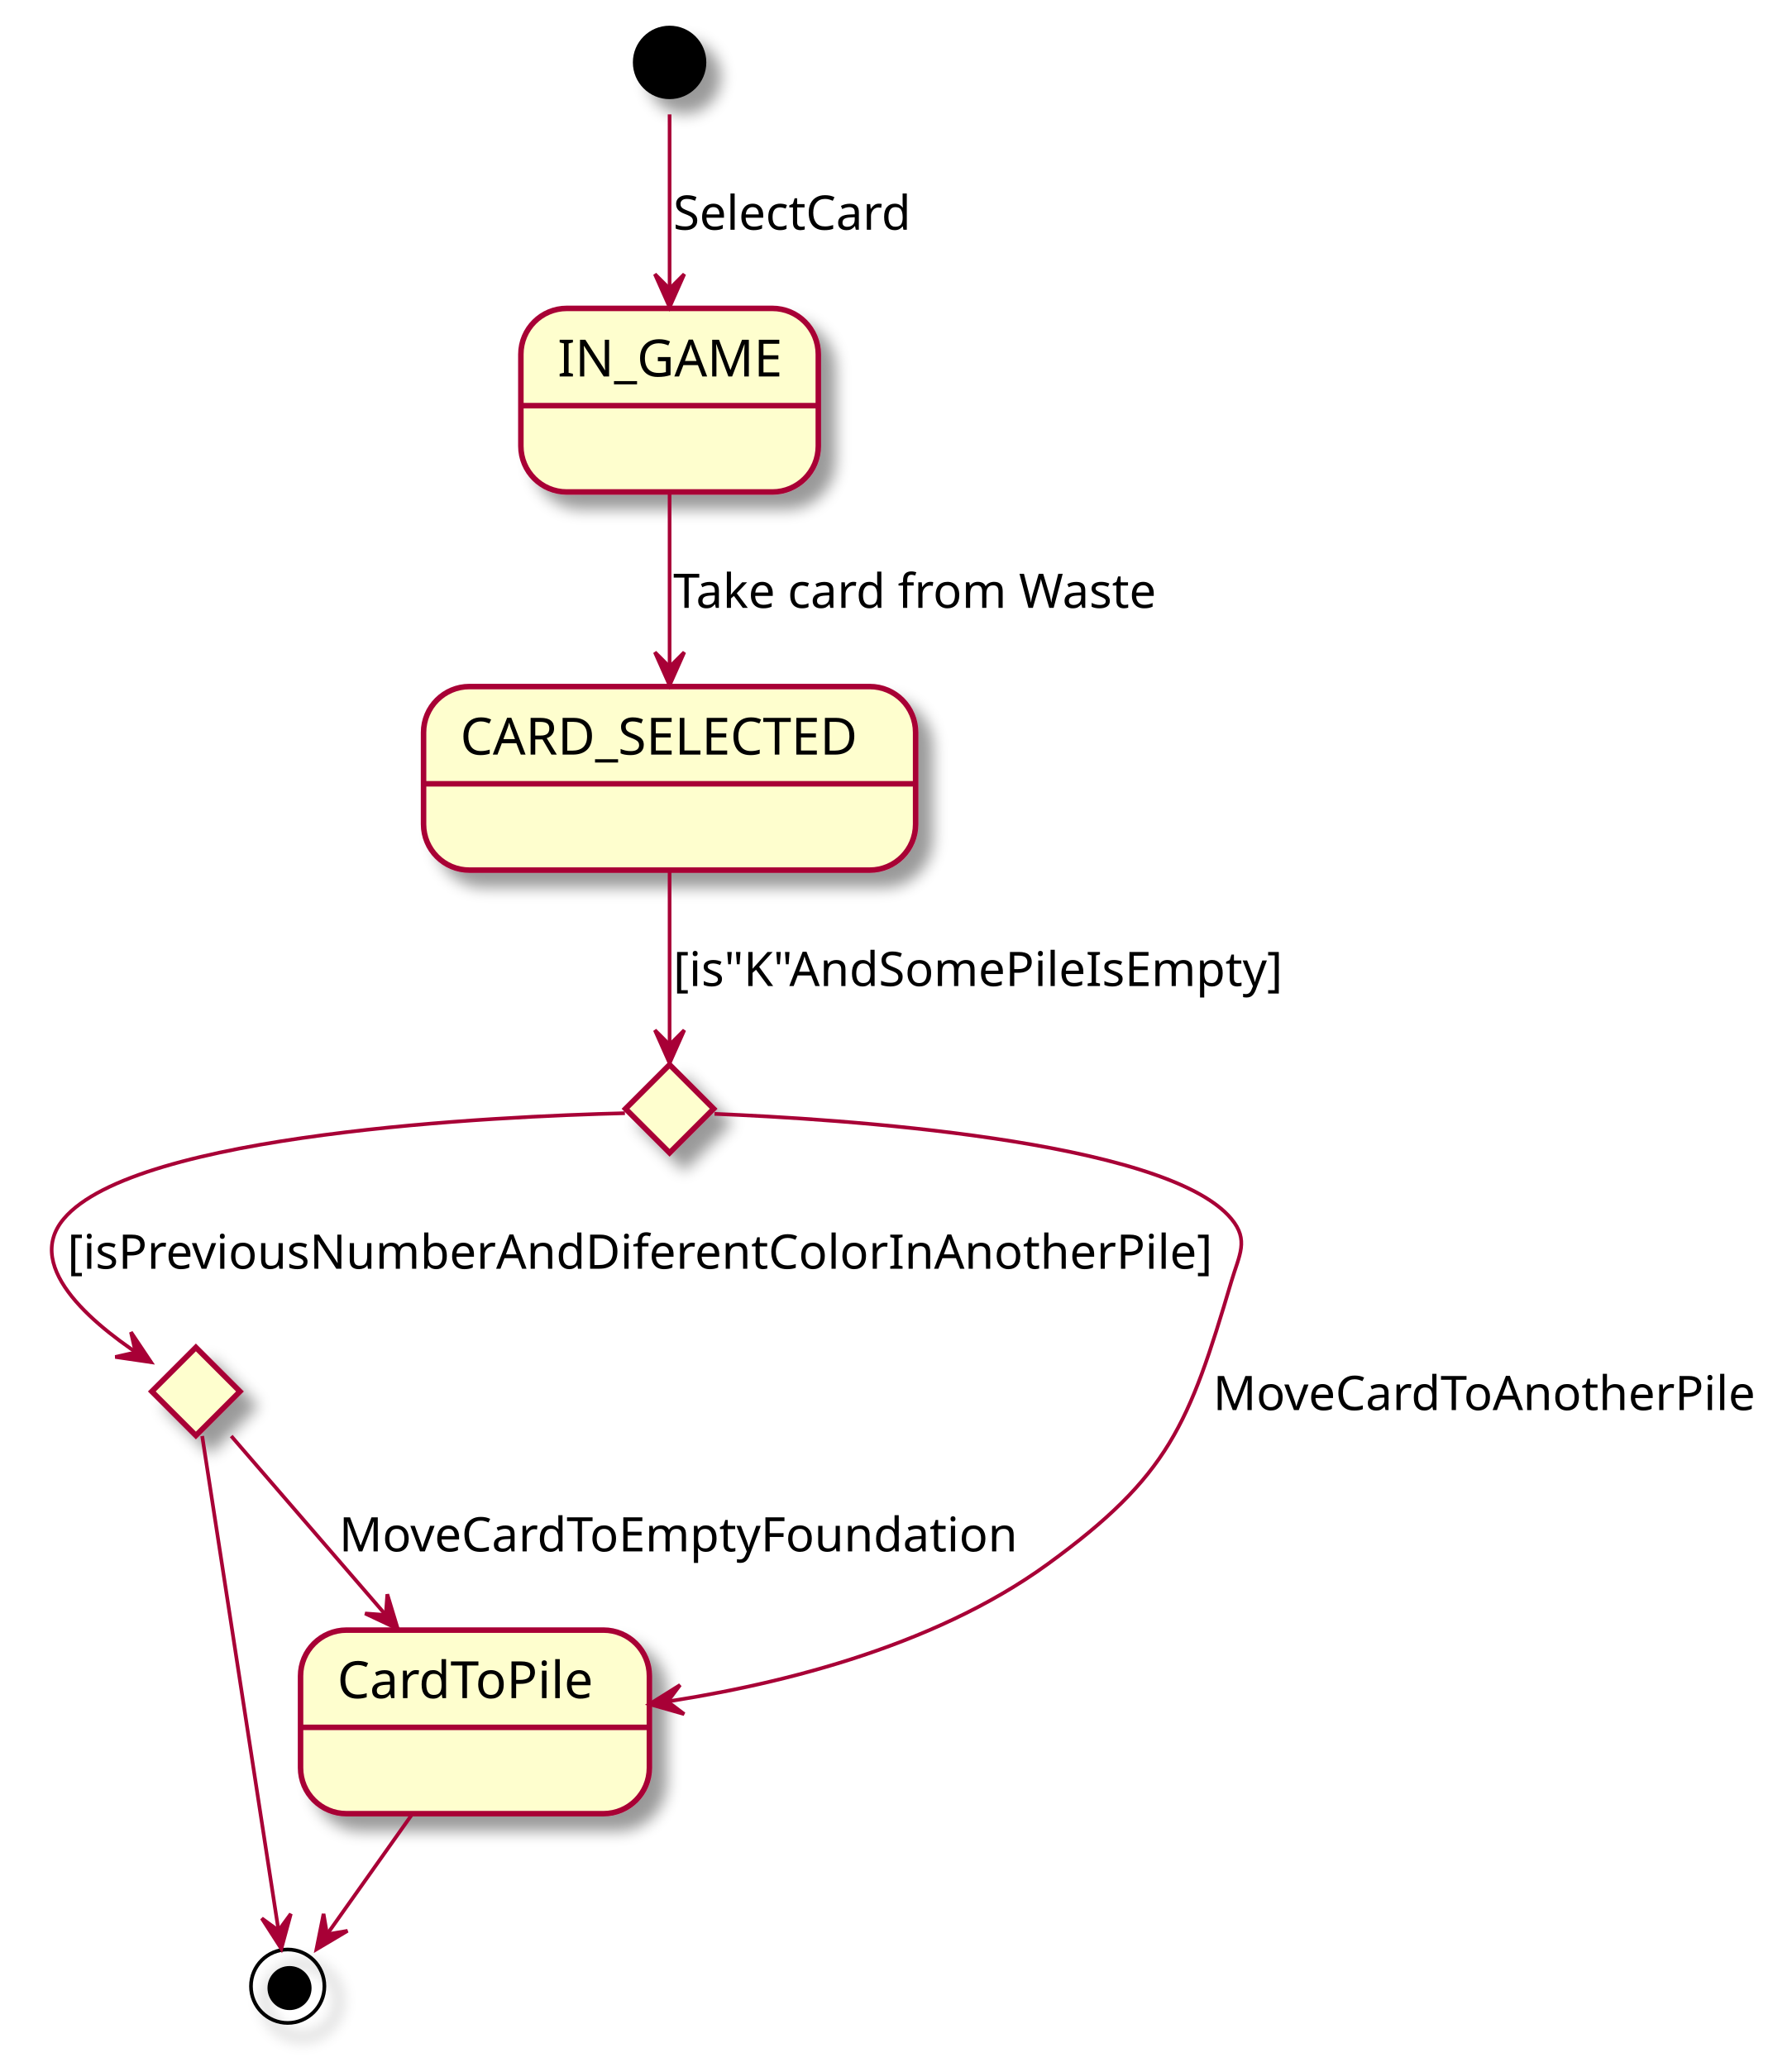
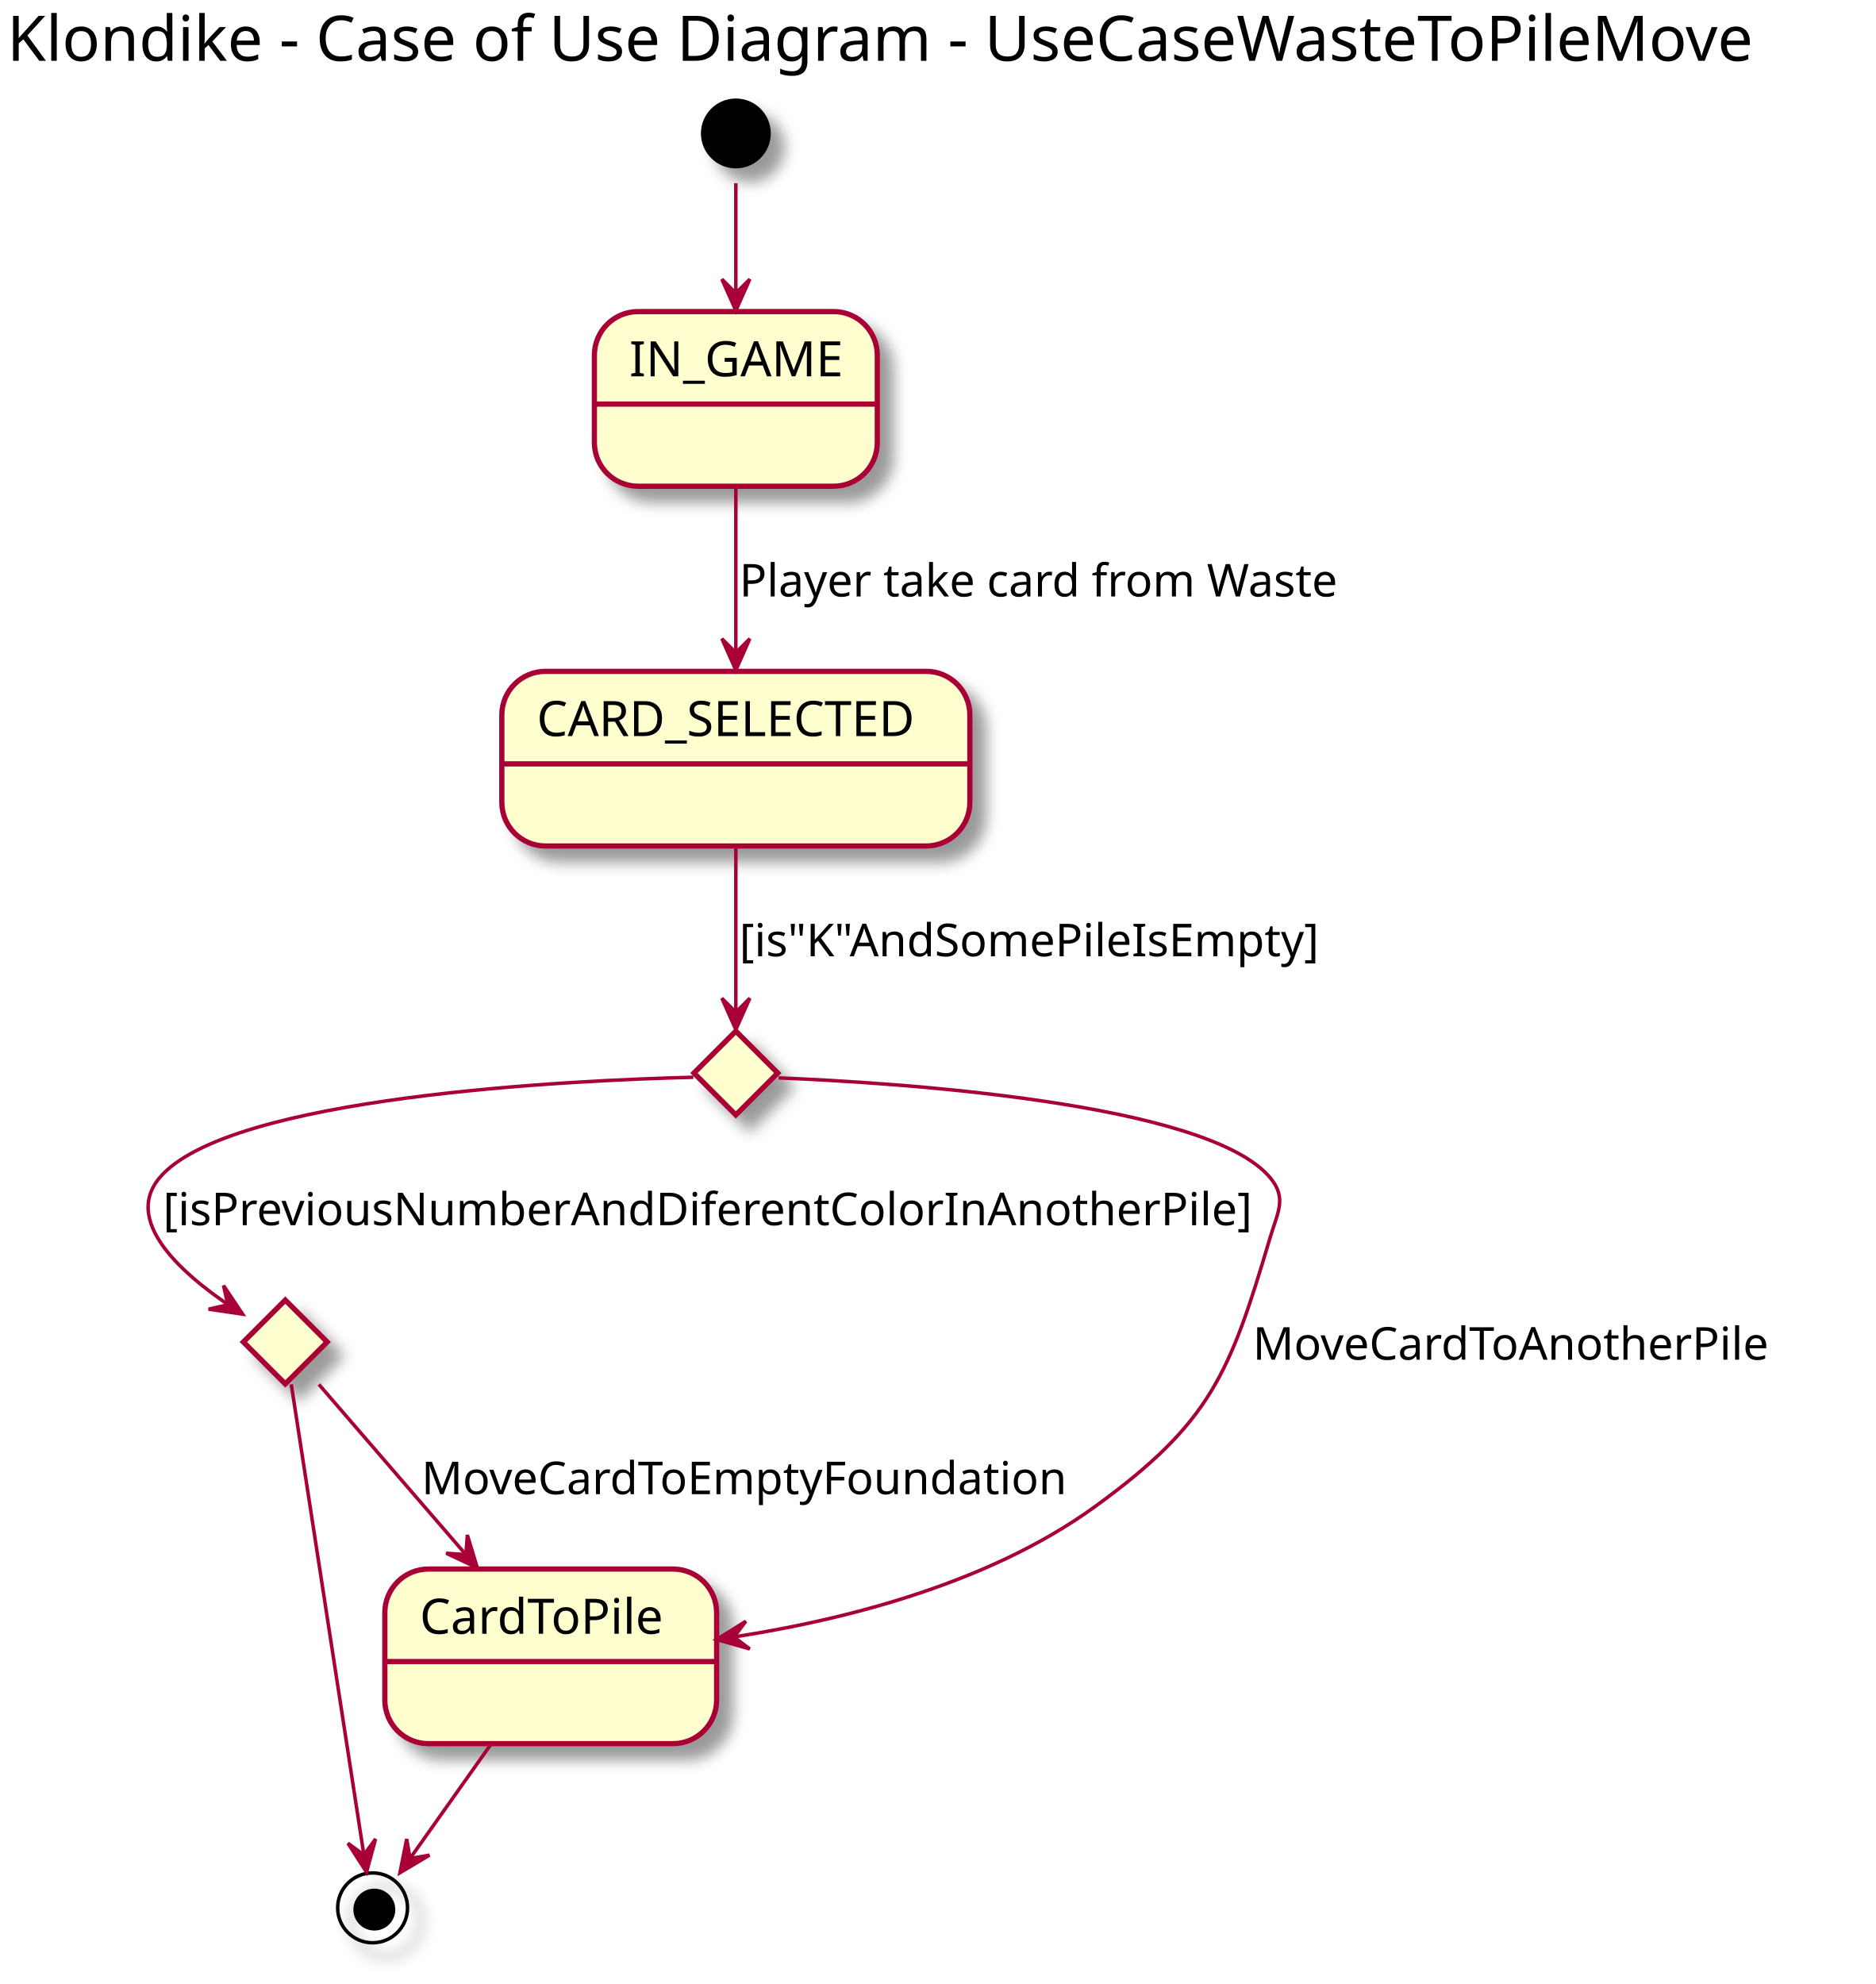
- <svg xmlns="http://www.w3.org/2000/svg" contentScriptType="application/ecmascript" contentStyleType="text/css" height="563px" preserveAspectRatio="none" style="width:488px;height:563px;background:#FFFFFF;" version="1.1" viewBox="0 0 488 563" width="488px" zoomAndPan="magnify">
+ <svg xmlns="http://www.w3.org/2000/svg" contentScriptType="application/ecmascript" contentStyleType="text/css" height="568px" preserveAspectRatio="none" style="width:537px;height:568px;background:#FFFFFF;" version="1.1" viewBox="0 0 537 568" width="537px" zoomAndPan="magnify">
  <defs>
-     <filter height="300%" id="f13rj62nbtay2g" width="300%" x="-1" y="-1">
+     <filter height="300%" id="f4k4im1mr40j5" width="300%" x="-1" y="-1">
      <feGaussianBlur result="blurOut" stdDeviation="2.0" />
      <feColorMatrix in="blurOut" result="blurOut2" type="matrix" values="0 0 0 0 0 0 0 0 0 0 0 0 0 0 0 0 0 0 .4 0" />
      <feOffset dx="4.0" dy="4.0" in="blurOut2" result="blurOut3" />
      <feBlend in="SourceGraphic" in2="blurOut3" mode="normal" />
    </filter>
  </defs>
  <g>
+     <text fill="#000000" font-family="sans-serif" font-size="18" lengthAdjust="spacing" textLength="528" x="2" y="17.402">Klondike  - Case of Use Diagram - UseCaseWasteToPileMove</text>
    <g id="IN_GAME">
-       <rect fill="#FEFECE" filter="url(#f13rj62nbtay2g)" height="50" rx="12.5" ry="12.5" style="stroke:#A80036;stroke-width:1.5;" width="81" x="141.846" y="84" />
-       <line style="stroke:#A80036;stroke-width:1.5;" x1="141.846" x2="222.846" y1="110.488" y2="110.488" />
-       <text fill="#000000" font-family="sans-serif" font-size="14" lengthAdjust="spacing" textLength="61" x="151.846" y="102.535">IN_GAME</text>
+       <rect fill="#FEFECE" filter="url(#f4k4im1mr40j5)" height="50" rx="12.5" ry="12.5" style="stroke:#A80036;stroke-width:1.5;" width="81" x="170.173" y="89.199" />
+       <line style="stroke:#A80036;stroke-width:1.5;" x1="170.173" x2="251.173" y1="115.688" y2="115.688" />
+       <text fill="#000000" font-family="sans-serif" font-size="14" lengthAdjust="spacing" textLength="61" x="180.173" y="107.734">IN_GAME</text>
    </g>
    <g id="CARD_SELECTED">
-       <rect fill="#FEFECE" filter="url(#f13rj62nbtay2g)" height="50" rx="12.5" ry="12.5" style="stroke:#A80036;stroke-width:1.5;" width="134" x="115.346" y="187" />
-       <line style="stroke:#A80036;stroke-width:1.5;" x1="115.346" x2="249.346" y1="213.488" y2="213.488" />
-       <text fill="#000000" font-family="sans-serif" font-size="14" lengthAdjust="spacing" textLength="114" x="125.346" y="205.535">CARD_SELECTED</text>
+       <rect fill="#FEFECE" filter="url(#f4k4im1mr40j5)" height="50" rx="12.5" ry="12.5" style="stroke:#A80036;stroke-width:1.5;" width="134" x="143.673" y="192.199" />
+       <line style="stroke:#A80036;stroke-width:1.5;" x1="143.673" x2="277.673" y1="218.688" y2="218.688" />
+       <text fill="#000000" font-family="sans-serif" font-size="14" lengthAdjust="spacing" textLength="114" x="153.673" y="210.734">CARD_SELECTED</text>
    </g>
-     <polygon fill="#FEFECE" filter="url(#f13rj62nbtay2g)" points="182.346,290,194.346,302,182.346,314,170.346,302,182.346,290" style="stroke:#A80036;stroke-width:1.5;" />
-     <polygon fill="#FEFECE" filter="url(#f13rj62nbtay2g)" points="53.346,367,65.346,379,53.346,391,41.346,379,53.346,367" style="stroke:#A80036;stroke-width:1.5;" />
+     <polygon fill="#FEFECE" filter="url(#f4k4im1mr40j5)" points="210.673,295.199,222.673,307.199,210.673,319.199,198.673,307.199,210.673,295.199" style="stroke:#A80036;stroke-width:1.5;" />
+     <polygon fill="#FEFECE" filter="url(#f4k4im1mr40j5)" points="81.673,372.199,93.673,384.199,81.673,396.199,69.673,384.199,81.673,372.199" style="stroke:#A80036;stroke-width:1.5;" />
    <g id="CardToPile">
-       <rect fill="#FEFECE" filter="url(#f13rj62nbtay2g)" height="50" rx="12.5" ry="12.5" style="stroke:#A80036;stroke-width:1.5;" width="95" x="81.846" y="444" />
-       <line style="stroke:#A80036;stroke-width:1.5;" x1="81.846" x2="176.846" y1="470.488" y2="470.488" />
-       <text fill="#000000" font-family="sans-serif" font-size="14" lengthAdjust="spacing" textLength="75" x="91.846" y="462.535">CardToPile</text>
+       <rect fill="#FEFECE" filter="url(#f4k4im1mr40j5)" height="50" rx="12.5" ry="12.5" style="stroke:#A80036;stroke-width:1.5;" width="95" x="110.173" y="449.199" />
+       <line style="stroke:#A80036;stroke-width:1.5;" x1="110.173" x2="205.173" y1="475.688" y2="475.688" />
+       <text fill="#000000" font-family="sans-serif" font-size="14" lengthAdjust="spacing" textLength="75" x="120.173" y="467.734">CardToPile</text>
    </g>
-     <ellipse cx="182.346" cy="17" fill="#000000" filter="url(#f13rj62nbtay2g)" rx="10" ry="10" style="stroke:none;stroke-width:1.0;" />
-     <ellipse cx="78.346" cy="541" filter="url(#f13rj62nbtay2g)" rx="10" ry="10" style="stroke:#000000;stroke-width:1.0;fill:none;" />
-     <ellipse cx="78.846" cy="541.5" fill="#000000" rx="6" ry="6" style="stroke:none;stroke-width:1.0;" />
-     <path d="M182.346,31.145 C182.346,44.28 182.346,66.49 182.346,83.666 " fill="none" style="stroke:#A80036;stroke-width:1.0;" />
-     <polygon fill="#A80036" points="182.346,83.666,186.346,74.666,182.346,78.666,178.346,74.666,182.346,83.666" style="stroke:#A80036;stroke-width:1.0;" />
-     <text fill="#000000" font-family="sans-serif" font-size="13" lengthAdjust="spacing" textLength="66" x="183.346" y="62.568">SelectCard</text>
-     <path d="M182.346,134.192 C182.346,150.066 182.346,170.751 182.346,186.655 " fill="none" style="stroke:#A80036;stroke-width:1.0;" />
-     <polygon fill="#A80036" points="182.346,186.655,186.346,177.655,182.346,181.655,178.346,177.655,182.346,186.655" style="stroke:#A80036;stroke-width:1.0;" />
-     <text fill="#000000" font-family="sans-serif" font-size="13" lengthAdjust="spacing" textLength="136" x="183.346" y="165.568">Take card from Waste</text>
-     <path d="M182.346,237.046 C182.346,254.145 182.346,276.344 182.346,289.586 " fill="none" style="stroke:#A80036;stroke-width:1.0;" />
-     <polygon fill="#A80036" points="182.346,289.586,186.346,280.586,182.346,284.586,178.346,280.586,182.346,289.586" style="stroke:#A80036;stroke-width:1.0;" />
-     <text fill="#000000" font-family="sans-serif" font-size="13" lengthAdjust="spacing" textLength="168" x="183.346" y="268.568">[is"K"AndSomePileIsEmpty]</text>
-     <path d="M170.18,303.207 C135.434,304.08 36.983,308.611 17.346,332 C6,345.514 26.709,361.908 41.139,371.024 " fill="none" style="stroke:#A80036;stroke-width:1.0;" />
-     <polygon fill="#A80036" points="41.139,371.024,35.666,362.836,36.912,368.354,31.394,369.599,41.139,371.024" style="stroke:#A80036;stroke-width:1.0;" />
-     <text fill="#000000" font-family="sans-serif" font-size="13" lengthAdjust="spacing" textLength="316" x="18.346" y="345.568">[isPreviousNumberAndDiferentColorInAnotherPile]</text>
-     <path d="M194.574,303.392 C227.616,304.735 317.411,310.346 335.346,332 C340.166,337.819 337.492,341.755 335.346,349 C323.758,388.124 318.342,401.995 285.346,426 C253.593,449.1 209.914,459.495 176.85,464.173 " fill="none" style="stroke:#A80036;stroke-width:1.0;" />
-     <polygon fill="#A80036" points="176.85,464.173,186.322,466.873,181.801,463.473,185.201,458.952,176.85,464.173" style="stroke:#A80036;stroke-width:1.0;" />
-     <text fill="#000000" font-family="sans-serif" font-size="13" lengthAdjust="spacing" textLength="150" x="330.346" y="384.068">MoveCardToAnotherPile</text>
-     <path d="M62.971,391.145 C74.315,404.28 93.496,426.49 108.33,443.666 " fill="none" style="stroke:#A80036;stroke-width:1.0;" />
-     <polygon fill="#A80036" points="108.33,443.666,105.475,434.24,105.062,439.882,99.42,439.469,108.33,443.666" style="stroke:#A80036;stroke-width:1.0;" />
-     <text fill="#000000" font-family="sans-serif" font-size="13" lengthAdjust="spacing" textLength="188" x="92.346" y="422.568">MoveCardToEmptyFoundation</text>
-     <path d="M55.064,391.135 C59.631,420.73 72.035,501.103 76.616,530.787 " fill="none" style="stroke:#A80036;stroke-width:1.0;" />
-     <polygon fill="#A80036" points="76.616,530.787,79.196,521.282,75.853,525.846,71.29,522.503,76.616,530.787" style="stroke:#A80036;stroke-width:1.0;" />
-     <path d="M112.08,494.376 C103.295,506.778 93.05,521.242 86.175,530.947 " fill="none" style="stroke:#A80036;stroke-width:1.0;" />
-     <polygon fill="#A80036" points="86.175,530.947,94.641,525.915,89.065,526.867,88.113,521.291,86.175,530.947" style="stroke:#A80036;stroke-width:1.0;" />
+     <ellipse cx="210.673" cy="38.199" fill="#000000" filter="url(#f4k4im1mr40j5)" rx="10" ry="10" style="stroke:none;stroke-width:1.0;" />
+     <ellipse cx="106.673" cy="546.199" filter="url(#f4k4im1mr40j5)" rx="10" ry="10" style="stroke:#000000;stroke-width:1.0;fill:none;" />
+     <ellipse cx="107.173" cy="546.699" fill="#000000" rx="6" ry="6" style="stroke:none;stroke-width:1.0;" />
+     <path d="M210.673,52.449 C210.673,62.179 210.673,76.583 210.673,88.924 " fill="none" style="stroke:#A80036;stroke-width:1.0;" />
+     <polygon fill="#A80036" points="210.673,88.924,214.673,79.924,210.673,83.924,206.673,79.924,210.673,88.924" style="stroke:#A80036;stroke-width:1.0;" />
+     <path d="M210.673,139.391 C210.673,155.265 210.673,175.95 210.673,191.855 " fill="none" style="stroke:#A80036;stroke-width:1.0;" />
+     <polygon fill="#A80036" points="210.673,191.855,214.673,182.855,210.673,186.855,206.673,182.855,210.673,191.855" style="stroke:#A80036;stroke-width:1.0;" />
+     <text fill="#000000" font-family="sans-serif" font-size="13" lengthAdjust="spacing" textLength="174" x="211.673" y="170.768">Player take card from Waste</text>
+     <path d="M210.673,242.246 C210.673,259.344 210.673,281.543 210.673,294.785 " fill="none" style="stroke:#A80036;stroke-width:1.0;" />
+     <polygon fill="#A80036" points="210.673,294.785,214.673,285.785,210.673,289.785,206.673,285.785,210.673,294.785" style="stroke:#A80036;stroke-width:1.0;" />
+     <text fill="#000000" font-family="sans-serif" font-size="13" lengthAdjust="spacing" textLength="168" x="211.673" y="273.768">[is"K"AndSomePileIsEmpty]</text>
+     <path d="M198.507,308.406 C163.761,309.279 65.31,313.81 45.673,337.199 C34.327,350.713 55.036,367.108 69.466,376.224 " fill="none" style="stroke:#A80036;stroke-width:1.0;" />
+     <polygon fill="#A80036" points="69.466,376.224,63.993,368.035,65.239,373.553,59.721,374.799,69.466,376.224" style="stroke:#A80036;stroke-width:1.0;" />
+     <text fill="#000000" font-family="sans-serif" font-size="13" lengthAdjust="spacing" textLength="316" x="46.673" y="350.768">[isPreviousNumberAndDiferentColorInAnotherPile]</text>
+     <path d="M222.901,308.592 C255.943,309.935 345.738,315.545 363.673,337.199 C368.493,343.018 365.819,346.955 363.673,354.199 C352.085,393.323 346.67,407.195 313.673,431.199 C281.92,454.299 238.241,464.695 205.177,469.373 " fill="none" style="stroke:#A80036;stroke-width:1.0;" />
+     <polygon fill="#A80036" points="205.177,469.373,214.649,472.072,210.128,468.672,213.528,464.151,205.177,469.373" style="stroke:#A80036;stroke-width:1.0;" />
+     <text fill="#000000" font-family="sans-serif" font-size="13" lengthAdjust="spacing" textLength="150" x="358.673" y="389.268">MoveCardToAnotherPile</text>
+     <path d="M91.298,396.344 C102.642,409.479 121.823,431.689 136.657,448.865 " fill="none" style="stroke:#A80036;stroke-width:1.0;" />
+     <polygon fill="#A80036" points="136.657,448.865,133.802,439.439,133.389,445.081,127.747,444.668,136.657,448.865" style="stroke:#A80036;stroke-width:1.0;" />
+     <text fill="#000000" font-family="sans-serif" font-size="13" lengthAdjust="spacing" textLength="188" x="120.673" y="427.768">MoveCardToEmptyFoundation</text>
+     <path d="M83.391,396.334 C87.958,425.929 100.362,506.303 104.943,535.986 " fill="none" style="stroke:#A80036;stroke-width:1.0;" />
+     <polygon fill="#A80036" points="104.943,535.986,107.523,526.482,104.18,531.045,99.617,527.702,104.943,535.986" style="stroke:#A80036;stroke-width:1.0;" />
+     <path d="M140.407,499.575 C131.622,511.977 121.377,526.441 114.502,536.146 " fill="none" style="stroke:#A80036;stroke-width:1.0;" />
+     <polygon fill="#A80036" points="114.502,536.146,122.968,531.114,117.392,532.066,116.44,526.49,114.502,536.146" style="stroke:#A80036;stroke-width:1.0;" />
  </g>
</svg>
